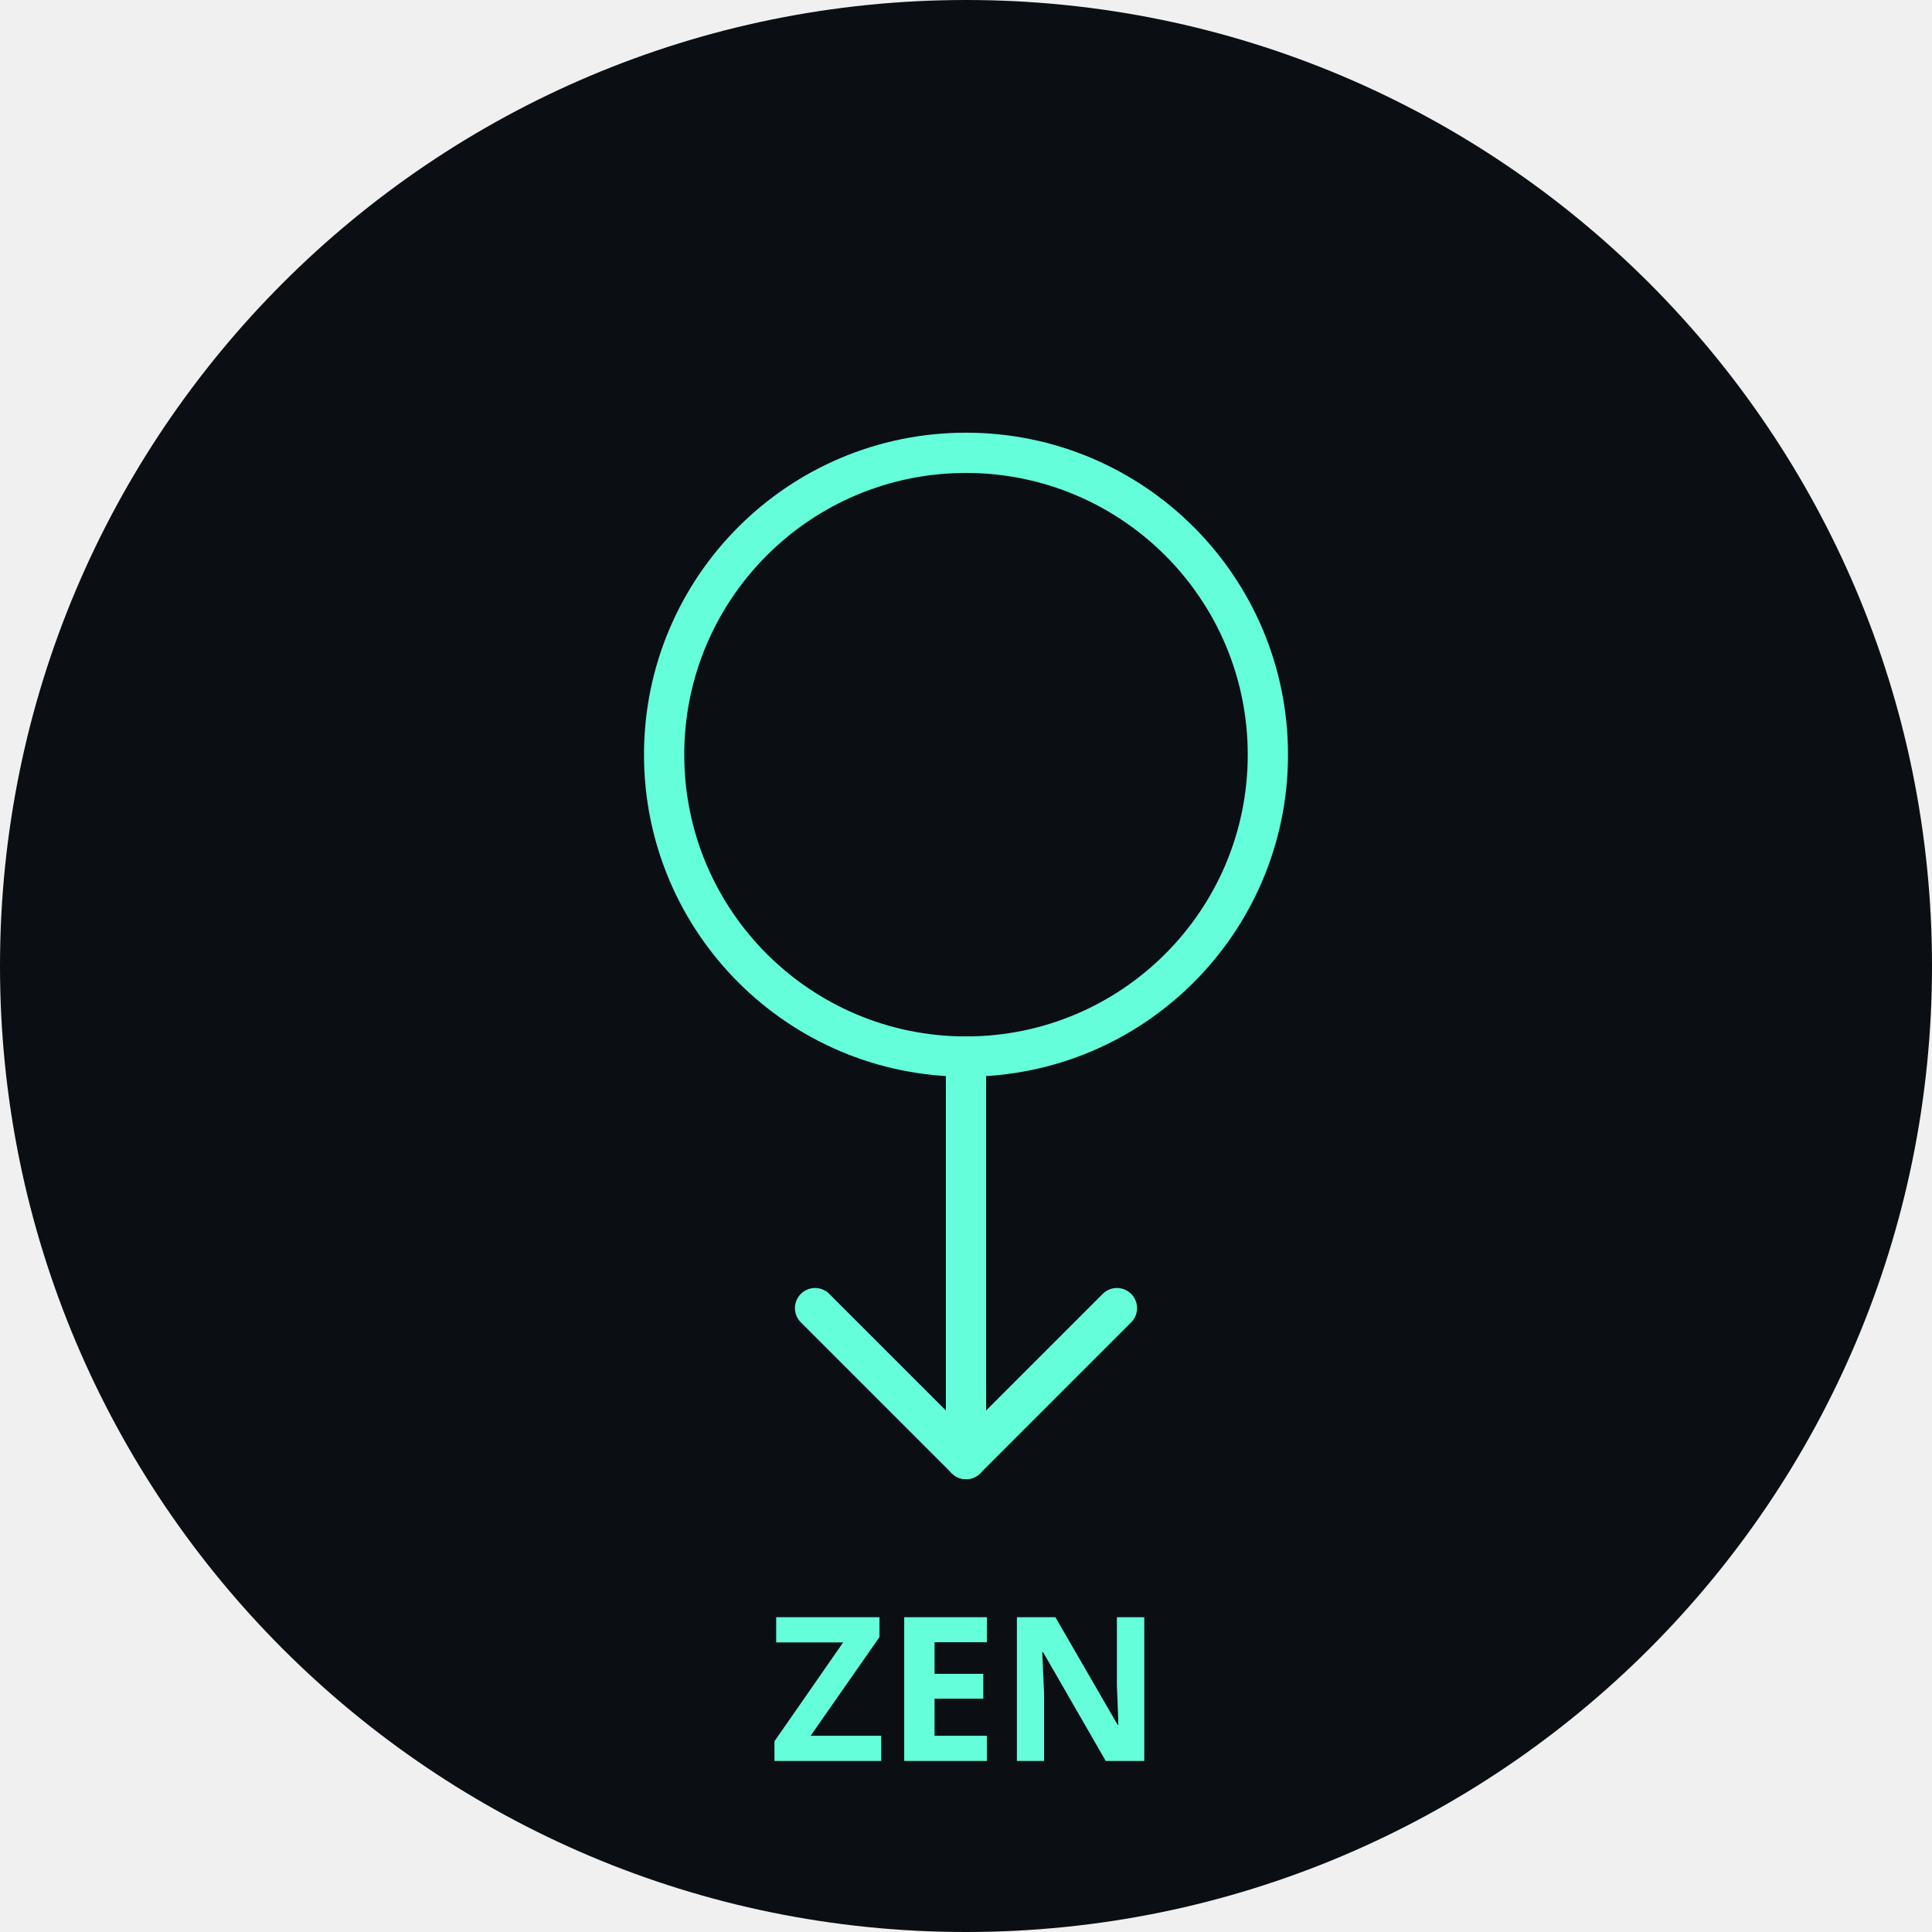
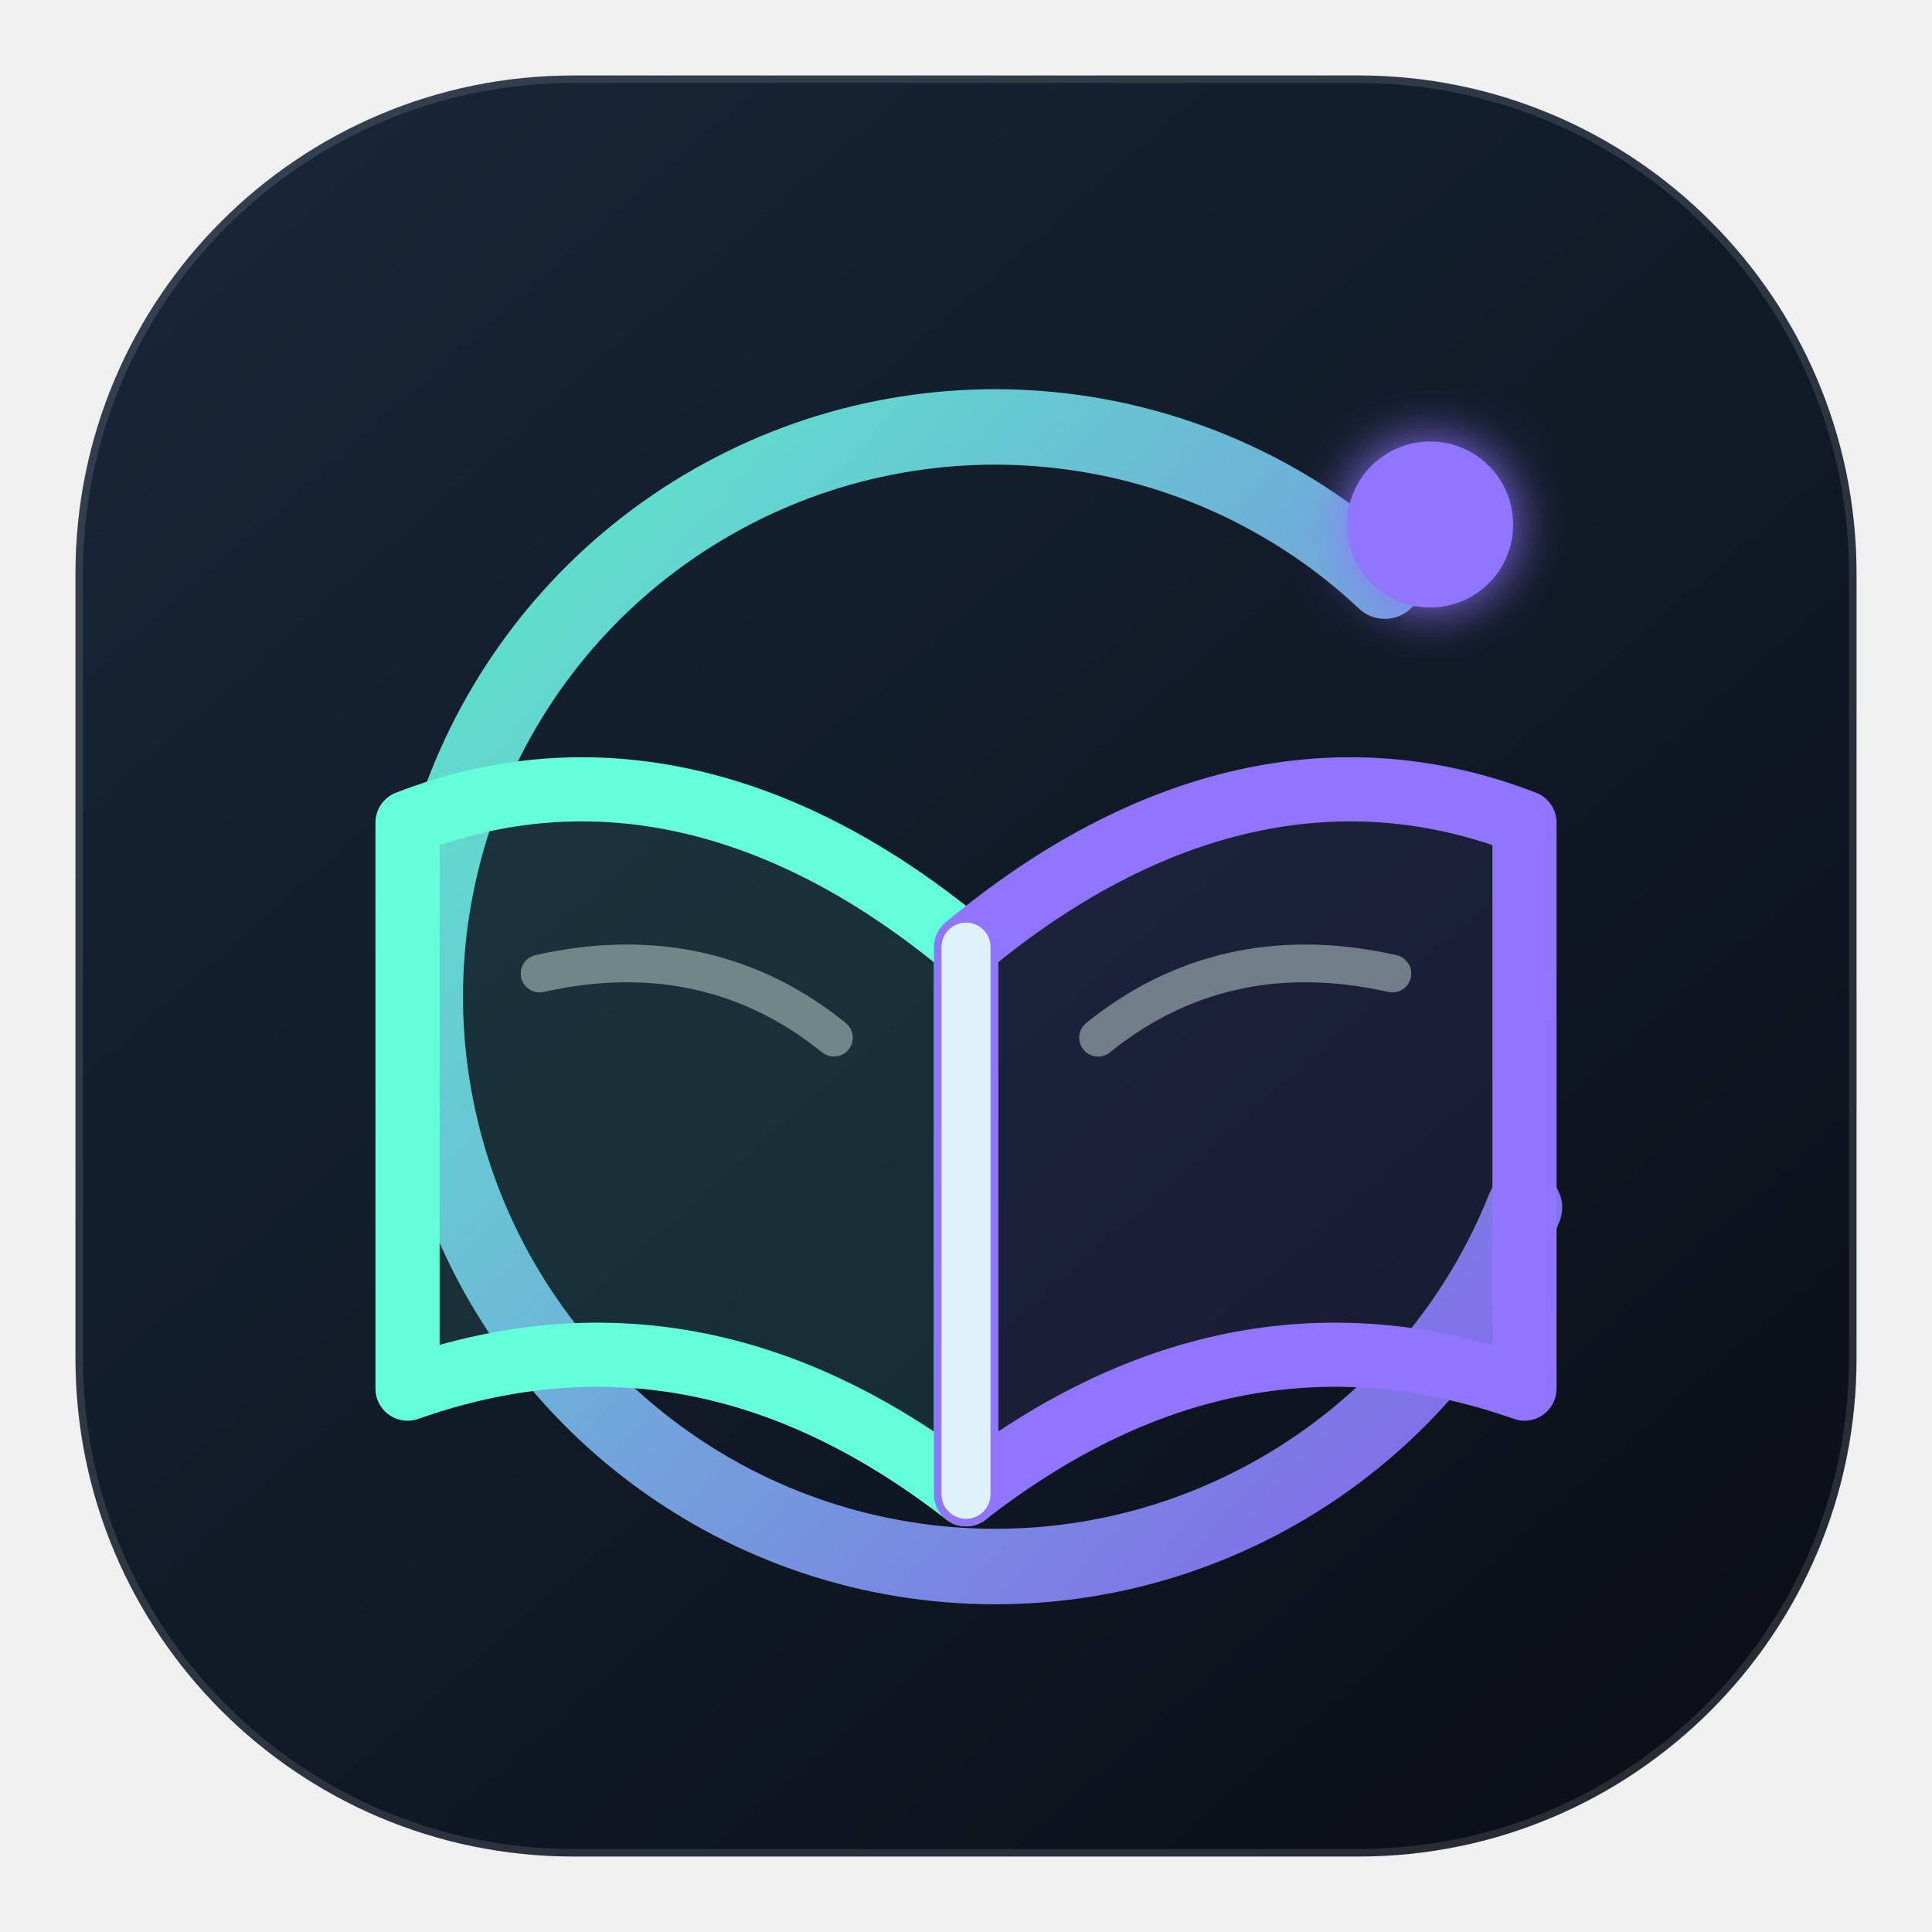
- <svg xmlns="http://www.w3.org/2000/svg" width="192" height="192" viewBox="0 0 192 192">
+ <svg xmlns="http://www.w3.org/2000/svg" viewBox="0 0 512 512" role="img" aria-labelledby="title desc">
  <defs>
-     <clipPath id="clip">
-       <circle cx="96" cy="96" r="96" />
-     </clipPath>
+     <linearGradient id="surface" x1="72" y1="48" x2="438" y2="464" gradientUnits="userSpaceOnUse">
+       <stop stop-color="#172536" />
+       <stop offset="1" stop-color="#0B1019" />
+     </linearGradient>
+     <linearGradient id="accent" x1="118" y1="134" x2="394" y2="382" gradientUnits="userSpaceOnUse">
+       <stop stop-color="#64FFDA" />
+       <stop offset="1" stop-color="#8F75FF" />
+     </linearGradient>
+     <radialGradient id="glow" cx="0" cy="0" r="1" gradientTransform="translate(256 250) rotate(90) scale(220)">
+       <stop stop-color="#64FFDA" stop-opacity=".14" />
+       <stop offset="1" stop-color="#64FFDA" stop-opacity="0" />
+     </radialGradient>
+     <filter id="softGlow" x="-30%" y="-30%" width="160%" height="160%">
+       <feGaussianBlur stdDeviation="7" result="blur" />
+       <feMerge>
+         <feMergeNode in="blur" />
+         <feMergeNode in="SourceGraphic" />
+       </feMerge>
+     </filter>
  </defs>
-   <g clip-path="url(#clip)">
-     <circle cx="96" cy="96" r="96" fill="#0B0F14" />
-     <circle cx="96" cy="75" r="30" fill="none" stroke="#64FFDA" stroke-width="4" />
-     <path d="M96 105 L96 145" stroke="#64FFDA" stroke-width="4" stroke-linecap="round" />
-     <path d="M81 130 L96 145 L111 130" stroke="#64FFDA" stroke-width="4" stroke-linecap="round" stroke-linejoin="round" fill="none" />
-     <text x="96" y="175" text-anchor="middle" fill="#64FFDA" font-family="sans-serif" font-size="20" font-weight="600">ZEN</text>
-   </g>
+   <rect x="20" y="20" width="472" height="472" rx="132" fill="url(#surface)" />
+   <rect x="21" y="21" width="470" height="470" rx="131" fill="url(#glow)" stroke="#FFFFFF" stroke-opacity=".12" stroke-width="2" />
+   <path d="M367 154a151 151 0 1 0 37 166" fill="none" stroke="url(#accent)" stroke-width="20" stroke-linecap="round" opacity=".9" />
+   <circle cx="379" cy="139" r="22" fill="#8F75FF" filter="url(#softGlow)" />
+   <path d="M108 218c49-19 100-7 148 33v145c-45-35-94-47-148-28V218Z" fill="#64FFDA" fill-opacity=".09" stroke="#64FFDA" stroke-width="17" stroke-linejoin="round" />
+   <path d="M404 218c-49-19-100-7-148 33v145c45-35 94-47 148-28V218Z" fill="#8F75FF" fill-opacity=".09" stroke="#8F75FF" stroke-width="17" stroke-linejoin="round" />
+   <path d="M256 251v145" stroke="#E8FFF9" stroke-width="13" stroke-linecap="round" opacity=".9" />
+   <path d="M143 258c31-7 57 0 78 17M369 258c-31-7-57 0-78 17" fill="none" stroke="#E8FFF9" stroke-opacity=".42" stroke-width="10" stroke-linecap="round" />
</svg>
